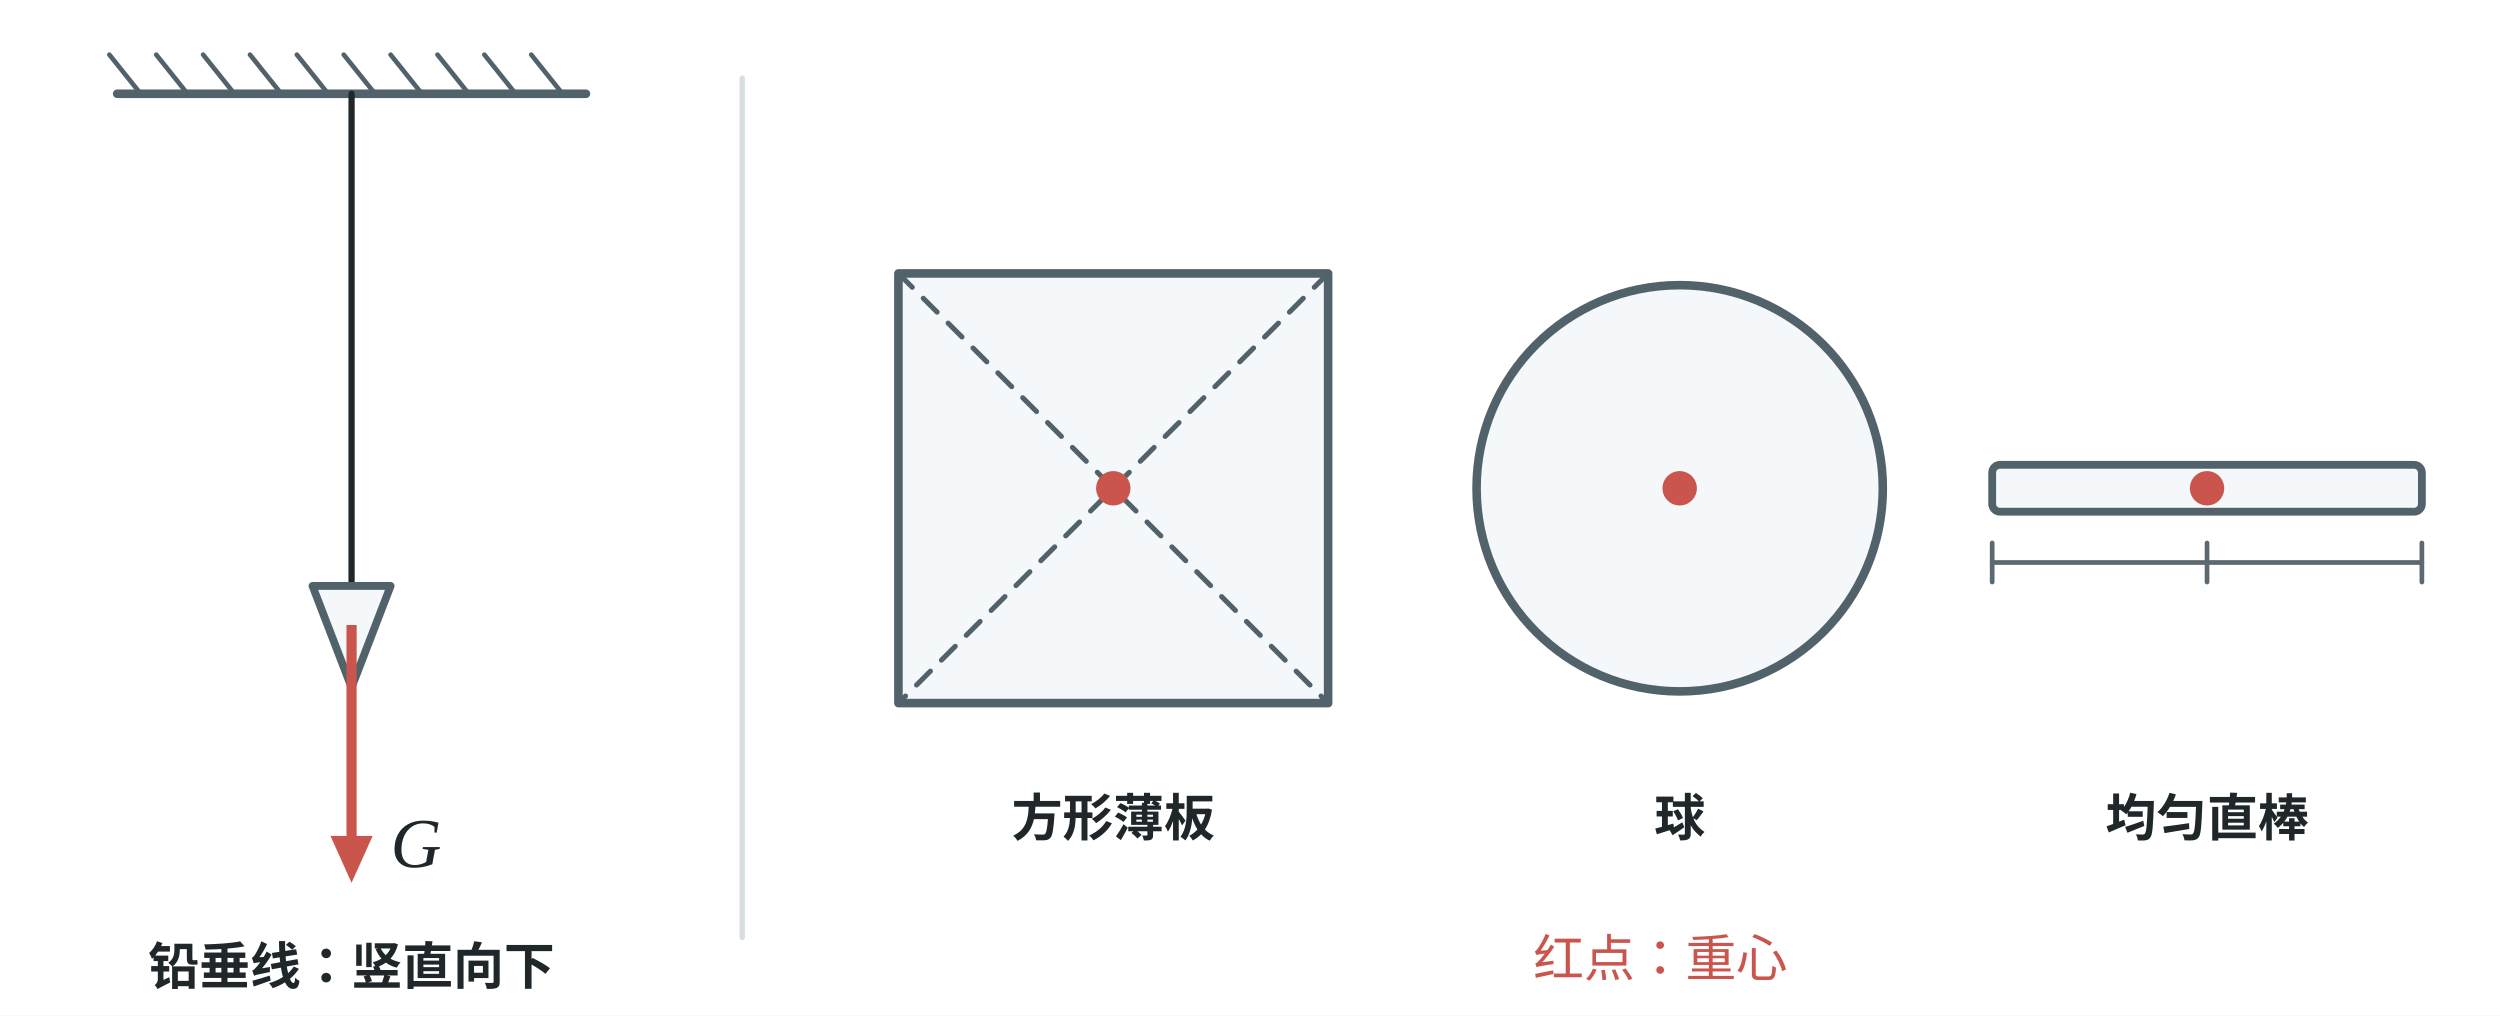
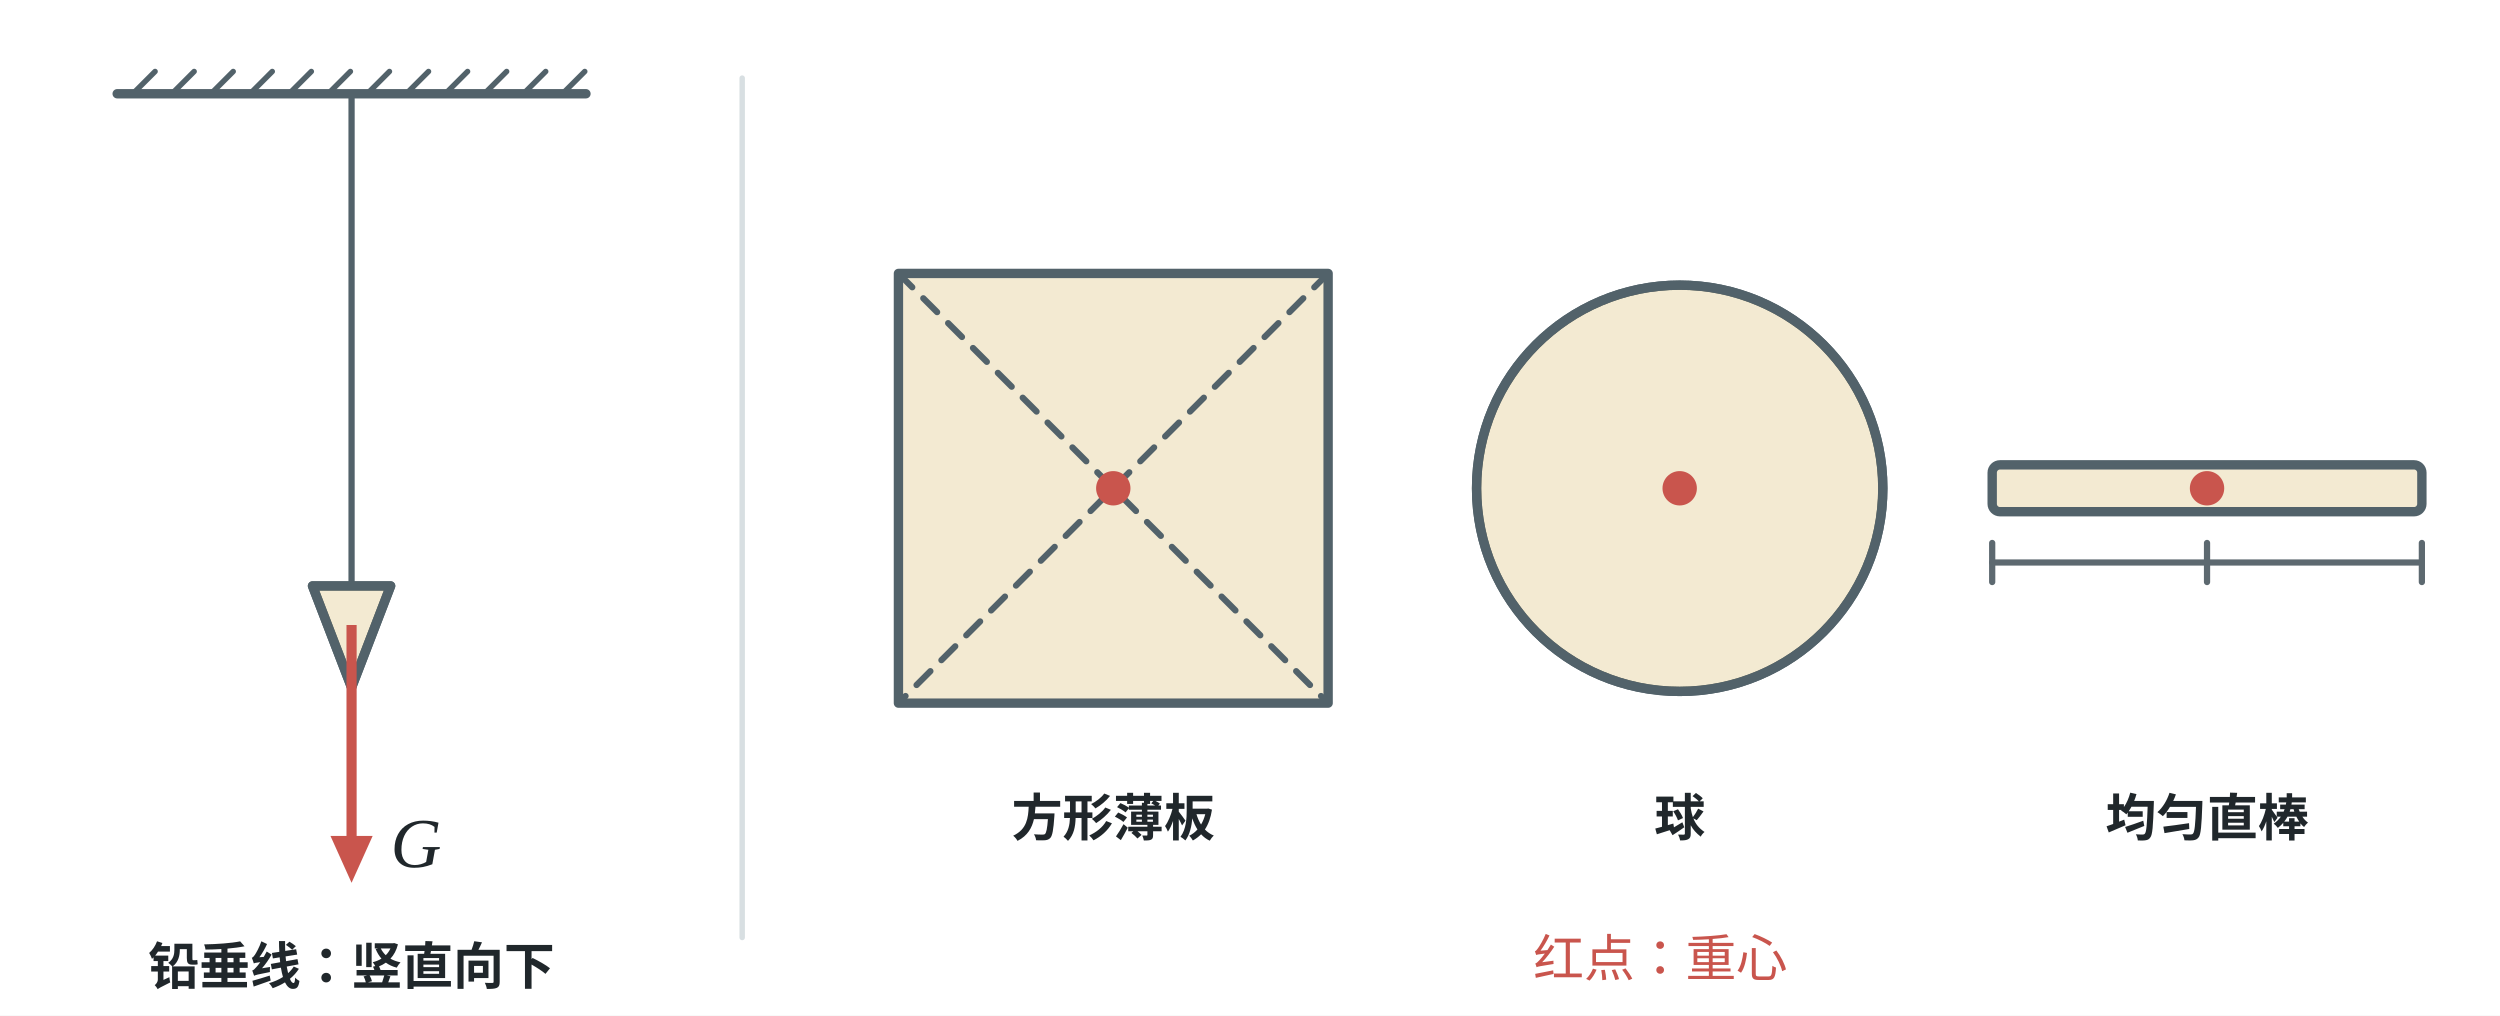
<svg xmlns="http://www.w3.org/2000/svg" viewBox="0 0 640 260" fill="none" stroke-linecap="round" stroke-linejoin="round" role="img" aria-labelledby="cg-t cg-d">
  <style>.cg-lb{font:600 14px -apple-system,"PingFang SC",sans-serif;stroke:none}.cg-sy{font:italic 18px "Times New Roman",Times,serif;stroke:none}</style>
  <rect width="640" height="260" fill="#fff" stroke="none" />
-   <path d="M30 24L150 24" stroke="#52626a" stroke-width="2.2" stroke-linecap="round" />
-   <path d="M36 24L28 14" stroke="#52626a" stroke-width="1.2" stroke-linecap="round" />
-   <path d="M48 24L40 14" stroke="#52626a" stroke-width="1.2" stroke-linecap="round" />
-   <path d="M60 24L52 14" stroke="#52626a" stroke-width="1.2" stroke-linecap="round" />
-   <path d="M72 24L64 14" stroke="#52626a" stroke-width="1.2" stroke-linecap="round" />
-   <path d="M84 24L76 14" stroke="#52626a" stroke-width="1.2" stroke-linecap="round" />
-   <path d="M96 24L88 14" stroke="#52626a" stroke-width="1.2" stroke-linecap="round" />
-   <path d="M108 24L100 14" stroke="#52626a" stroke-width="1.2" stroke-linecap="round" />
-   <path d="M120 24L112 14" stroke="#52626a" stroke-width="1.2" stroke-linecap="round" />
-   <path d="M132 24L124 14" stroke="#52626a" stroke-width="1.2" stroke-linecap="round" />
-   <path d="M144 24L136 14" stroke="#52626a" stroke-width="1.2" stroke-linecap="round" />
-   <path d="M90 24L90 150" stroke="#20272b" stroke-width="1.6" stroke-linecap="round" />
-   <path d="M80 150L100 150L90 176Z" stroke="#52626a" stroke-width="2" fill="#f4f8fa" stroke-linejoin="round" />
+   <path d="M34 24L39.7 18.3" stroke="#52626a" stroke-width="1.4" stroke-linecap="round" />
+   <path d="M44 24L49.7 18.3" stroke="#52626a" stroke-width="1.4" stroke-linecap="round" />
+   <path d="M54 24L59.7 18.3" stroke="#52626a" stroke-width="1.4" stroke-linecap="round" />
+   <path d="M64 24L69.7 18.3" stroke="#52626a" stroke-width="1.4" stroke-linecap="round" />
+   <path d="M74 24L79.7 18.3" stroke="#52626a" stroke-width="1.4" stroke-linecap="round" />
+   <path d="M84 24L89.7 18.3" stroke="#52626a" stroke-width="1.4" stroke-linecap="round" />
+   <path d="M94 24L99.7 18.3" stroke="#52626a" stroke-width="1.4" stroke-linecap="round" />
+   <path d="M104 24L109.7 18.3" stroke="#52626a" stroke-width="1.4" stroke-linecap="round" />
+   <path d="M114 24L119.7 18.3" stroke="#52626a" stroke-width="1.4" stroke-linecap="round" />
+   <path d="M124 24L129.7 18.3" stroke="#52626a" stroke-width="1.4" stroke-linecap="round" />
+   <path d="M134 24L139.7 18.3" stroke="#52626a" stroke-width="1.4" stroke-linecap="round" />
+   <path d="M144 24L149.7 18.3" stroke="#52626a" stroke-width="1.4" stroke-linecap="round" />
+   <path d="M30 24L150 24" stroke="#52626a" stroke-width="2.4" stroke-linecap="round" />
+   <path d="M90 24L90 150" stroke="#52626a" stroke-width="1.6" stroke-linecap="round" />
+   <path d="M80 150L100 150L90 176Z" stroke="#52626a" stroke-width="2.4" fill="#fff" stroke-linejoin="round" />
+   <path d="M80 150L100 150L90 176Z" fill="#bf8d08" fill-opacity=".18" stroke="none" />
+   <path d="M80 150L100 150L90 176Z" stroke="#52626a" stroke-width="2.4" fill="none" stroke-linejoin="round" />
  <path d="M90 160L90 216.4" stroke="#c9554d" stroke-width="2.6" stroke-linecap="butt" />
  <path d="M90 226L84.6 214L95.4 214Z" stroke="#c9554d" stroke-width="0.01" fill="#c9554d" stroke-linejoin="round" />
  <text class="cg-sy" x="100" y="222" text-anchor="start" style="fill:#20272b;font-size:18px">G</text>
  <text class="cg-lb" x="90" y="252" text-anchor="middle" style="fill:#20272b;font-size:13px;font-weight:600">铅垂线：竖直向下</text>
  <path d="M190 20L190 240" stroke="#d8dfe2" stroke-width="1.4" stroke-linecap="round" />
-   <rect x="230" y="70" width="110" height="110" rx="0" fill="#f4f8fa" stroke="#52626a" stroke-width="2.2" />
-   <path d="M230 70L340 180" stroke="#52626a" stroke-width="1.3" stroke-linecap="round" stroke-dasharray="5 4" />
-   <path d="M340 70L230 180" stroke="#52626a" stroke-width="1.3" stroke-linecap="round" stroke-dasharray="5 4" />
+   <rect x="230" y="70" width="110" height="110" fill="#fff" stroke="none" />
+   <rect x="230" y="70" width="110" height="110" fill="#bf8d08" fill-opacity="0.18" stroke="none" />
+   <rect x="230" y="70" width="110" height="110" rx="0" fill="none" stroke="#52626a" stroke-width="2.4" />
+   <path d="M230 70L340 180" stroke="#52626a" stroke-width="1.6" stroke-linecap="round" stroke-dasharray="5 4" />
+   <path d="M340 70L230 180" stroke="#52626a" stroke-width="1.6" stroke-linecap="round" stroke-dasharray="5 4" />
  <circle cx="285" cy="125" r="4.4" fill="#c9554d" />
  <text class="cg-lb" x="285" y="214" text-anchor="middle" style="fill:#20272b;font-size:13px;font-weight:600">方形薄板</text>
-   <circle cx="430" cy="125" r="52" fill="#f4f8fa" stroke="#52626a" stroke-width="2.2" />
+   <circle cx="430" cy="125" r="52" fill="#fff" stroke="#52626a" stroke-width="2.4" />
+   <circle cx="430" cy="125" r="52" fill="#bf8d08" fill-opacity="0.18" stroke="none" />
+   <circle cx="430" cy="125" r="52" fill="none" stroke="#52626a" stroke-width="2.4" />
  <circle cx="430" cy="125" r="4.4" fill="#c9554d" />
  <text class="cg-lb" x="430" y="214" text-anchor="middle" style="fill:#20272b;font-size:13px;font-weight:600">球</text>
-   <rect x="510" y="119" width="110" height="12" rx="2" fill="#f4f8fa" stroke="#52626a" stroke-width="2" />
+   <rect x="510" y="119" width="110" height="12" rx="2" fill="#fff" stroke="none" />
+   <rect x="510" y="119" width="110" height="12" rx="2" fill="#bf8d08" fill-opacity="0.18" stroke="none" />
+   <rect x="510" y="119" width="110" height="12" rx="2" fill="none" stroke="#52626a" stroke-width="2.4" />
  <circle cx="565" cy="125" r="4.4" fill="#c9554d" />
-   <path d="M510 144L565 144" stroke="#5d6970" stroke-width="1.2" stroke-linecap="round" />
-   <path d="M565 144L620 144" stroke="#5d6970" stroke-width="1.2" stroke-linecap="round" />
-   <path d="M510 139L510 149" stroke="#5d6970" stroke-width="1.2" stroke-linecap="round" />
-   <path d="M565 139L565 149" stroke="#5d6970" stroke-width="1.2" stroke-linecap="round" />
-   <path d="M620 139L620 149" stroke="#5d6970" stroke-width="1.2" stroke-linecap="round" />
+   <path d="M510 144L565 144" stroke="#5d6970" stroke-width="1.6" stroke-linecap="round" />
+   <path d="M565 144L620 144" stroke="#5d6970" stroke-width="1.6" stroke-linecap="round" />
+   <path d="M510 139L510 149" stroke="#5d6970" stroke-width="1.6" stroke-linecap="round" />
+   <path d="M565 139L565 149" stroke="#5d6970" stroke-width="1.6" stroke-linecap="round" />
+   <path d="M620 139L620 149" stroke="#5d6970" stroke-width="1.6" stroke-linecap="round" />
  <text class="cg-lb" x="565" y="214" text-anchor="middle" style="fill:#20272b;font-size:13px;font-weight:600">均匀直棒</text>
  <text class="cg-lb" x="425" y="250" text-anchor="middle" style="fill:#c9554d;font-size:13px;font-weight:500">红点：重心</text>
</svg>
